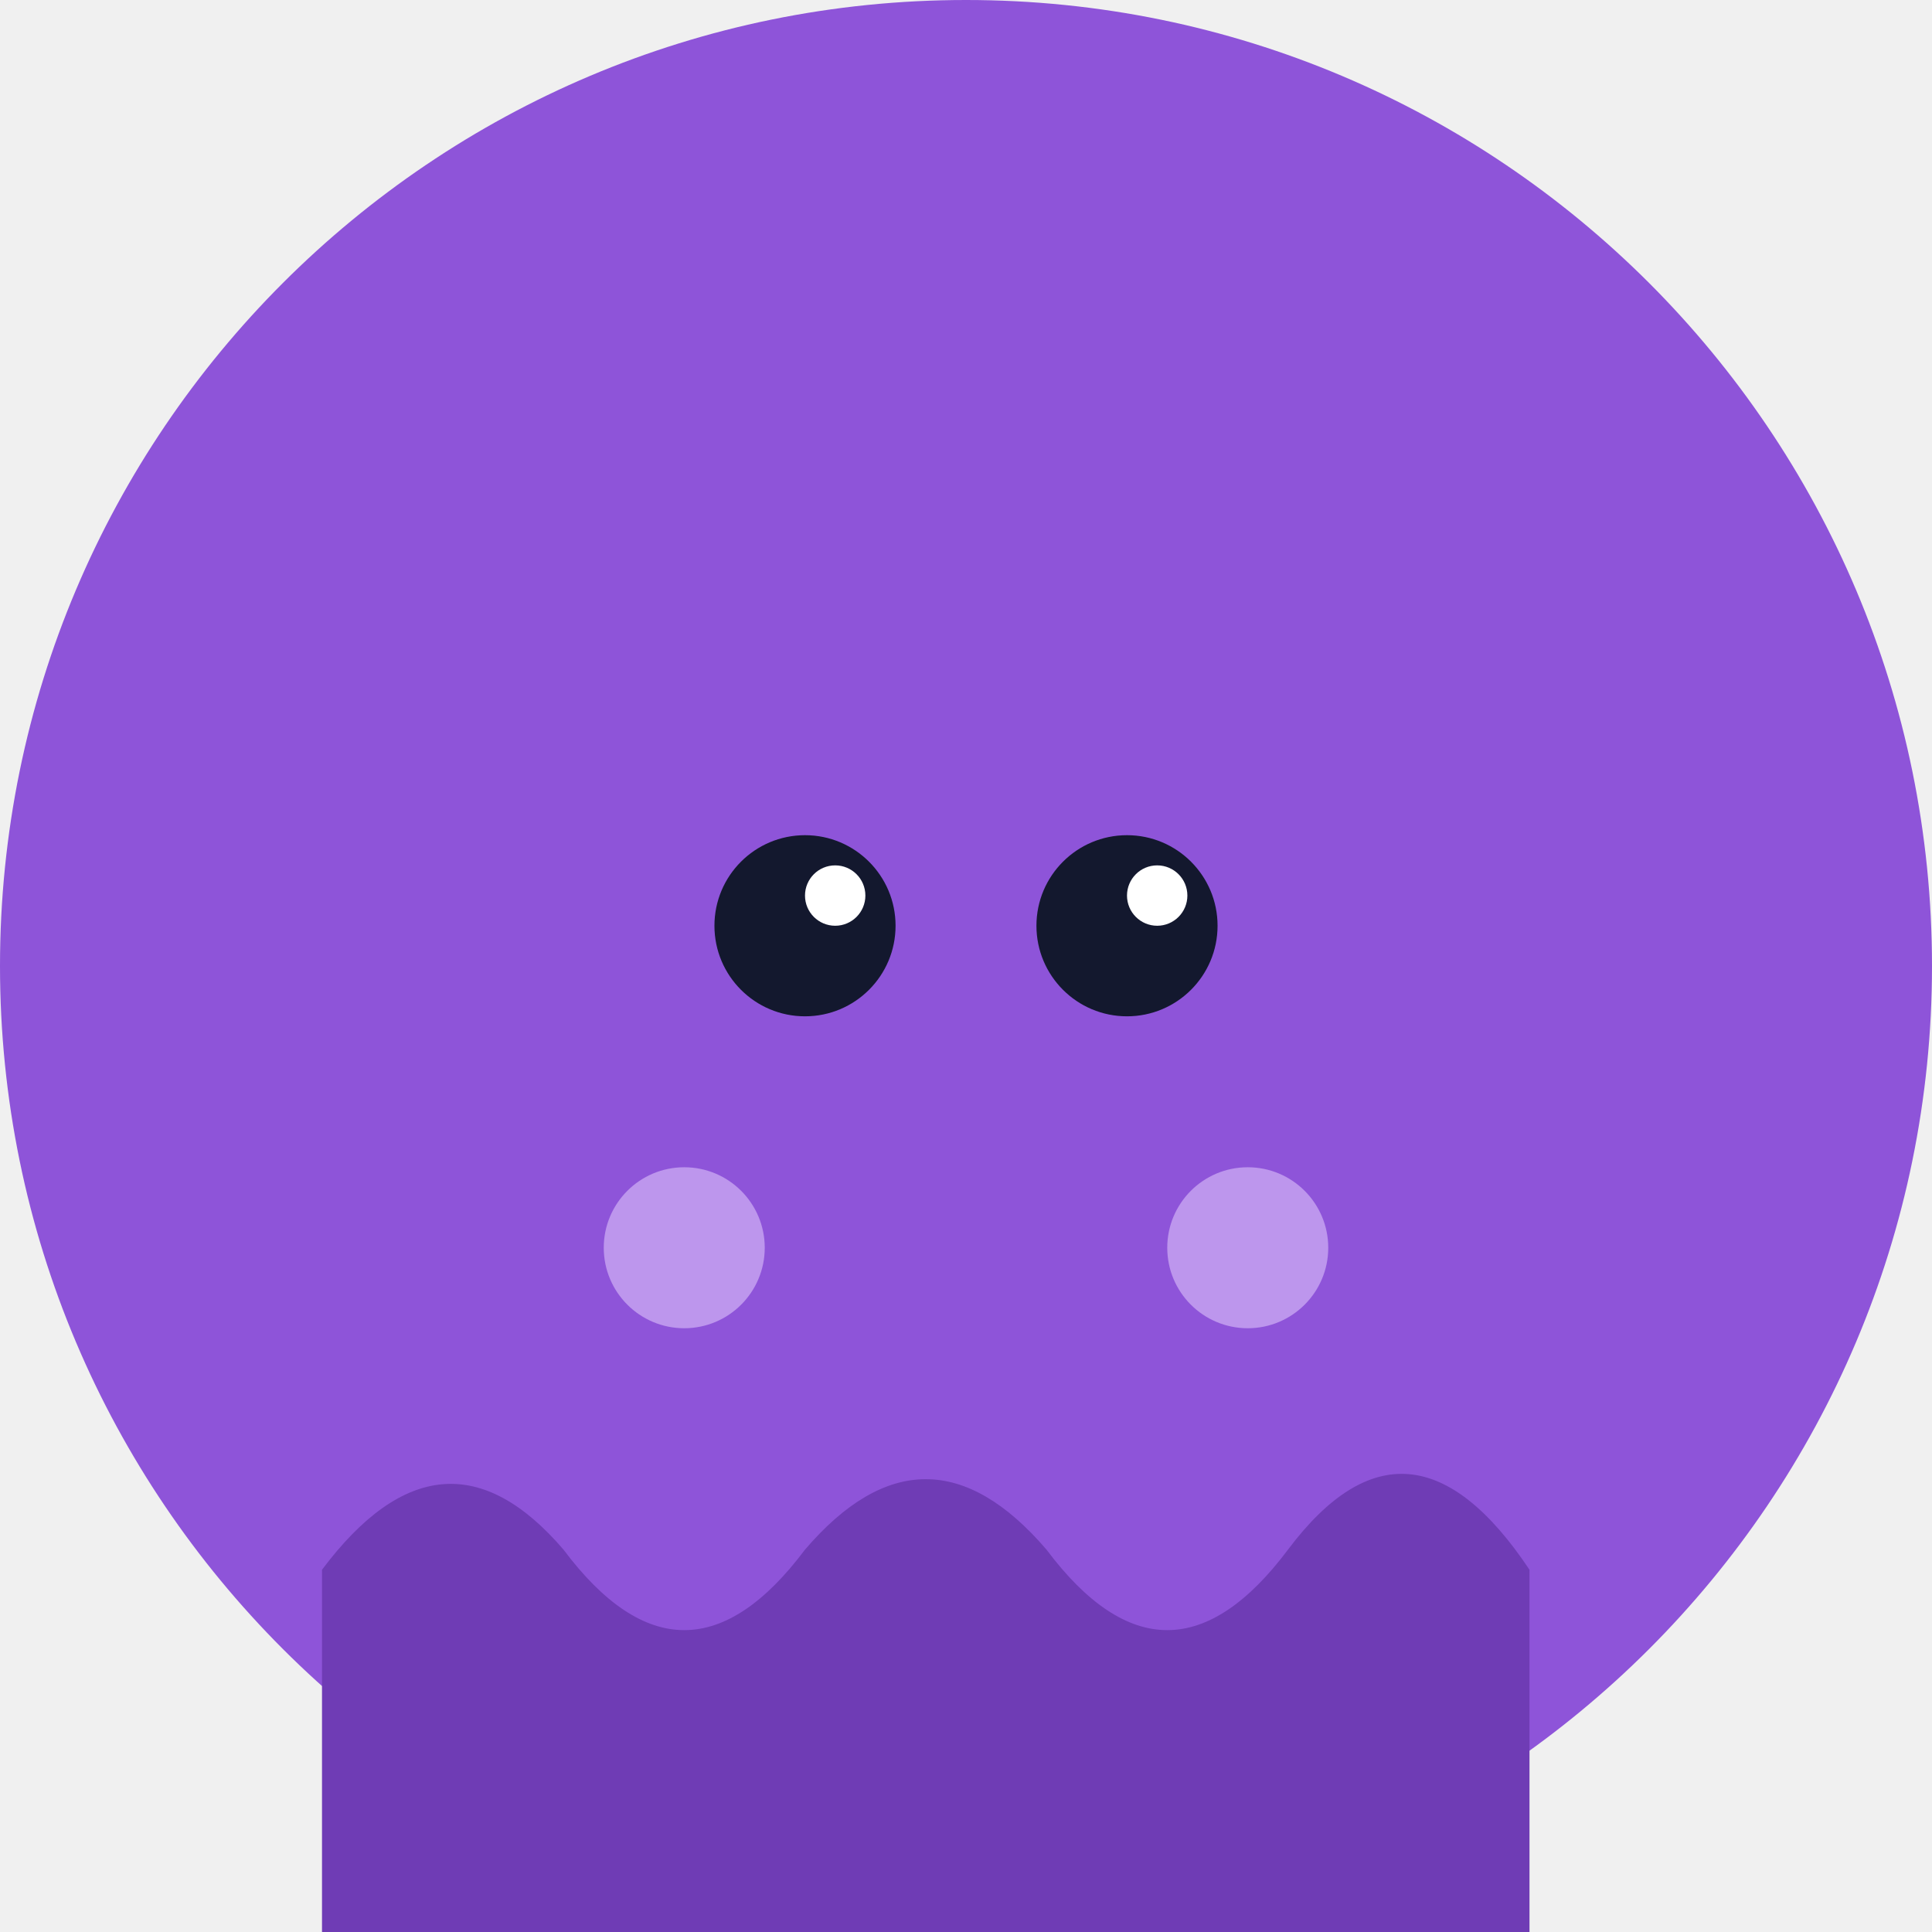
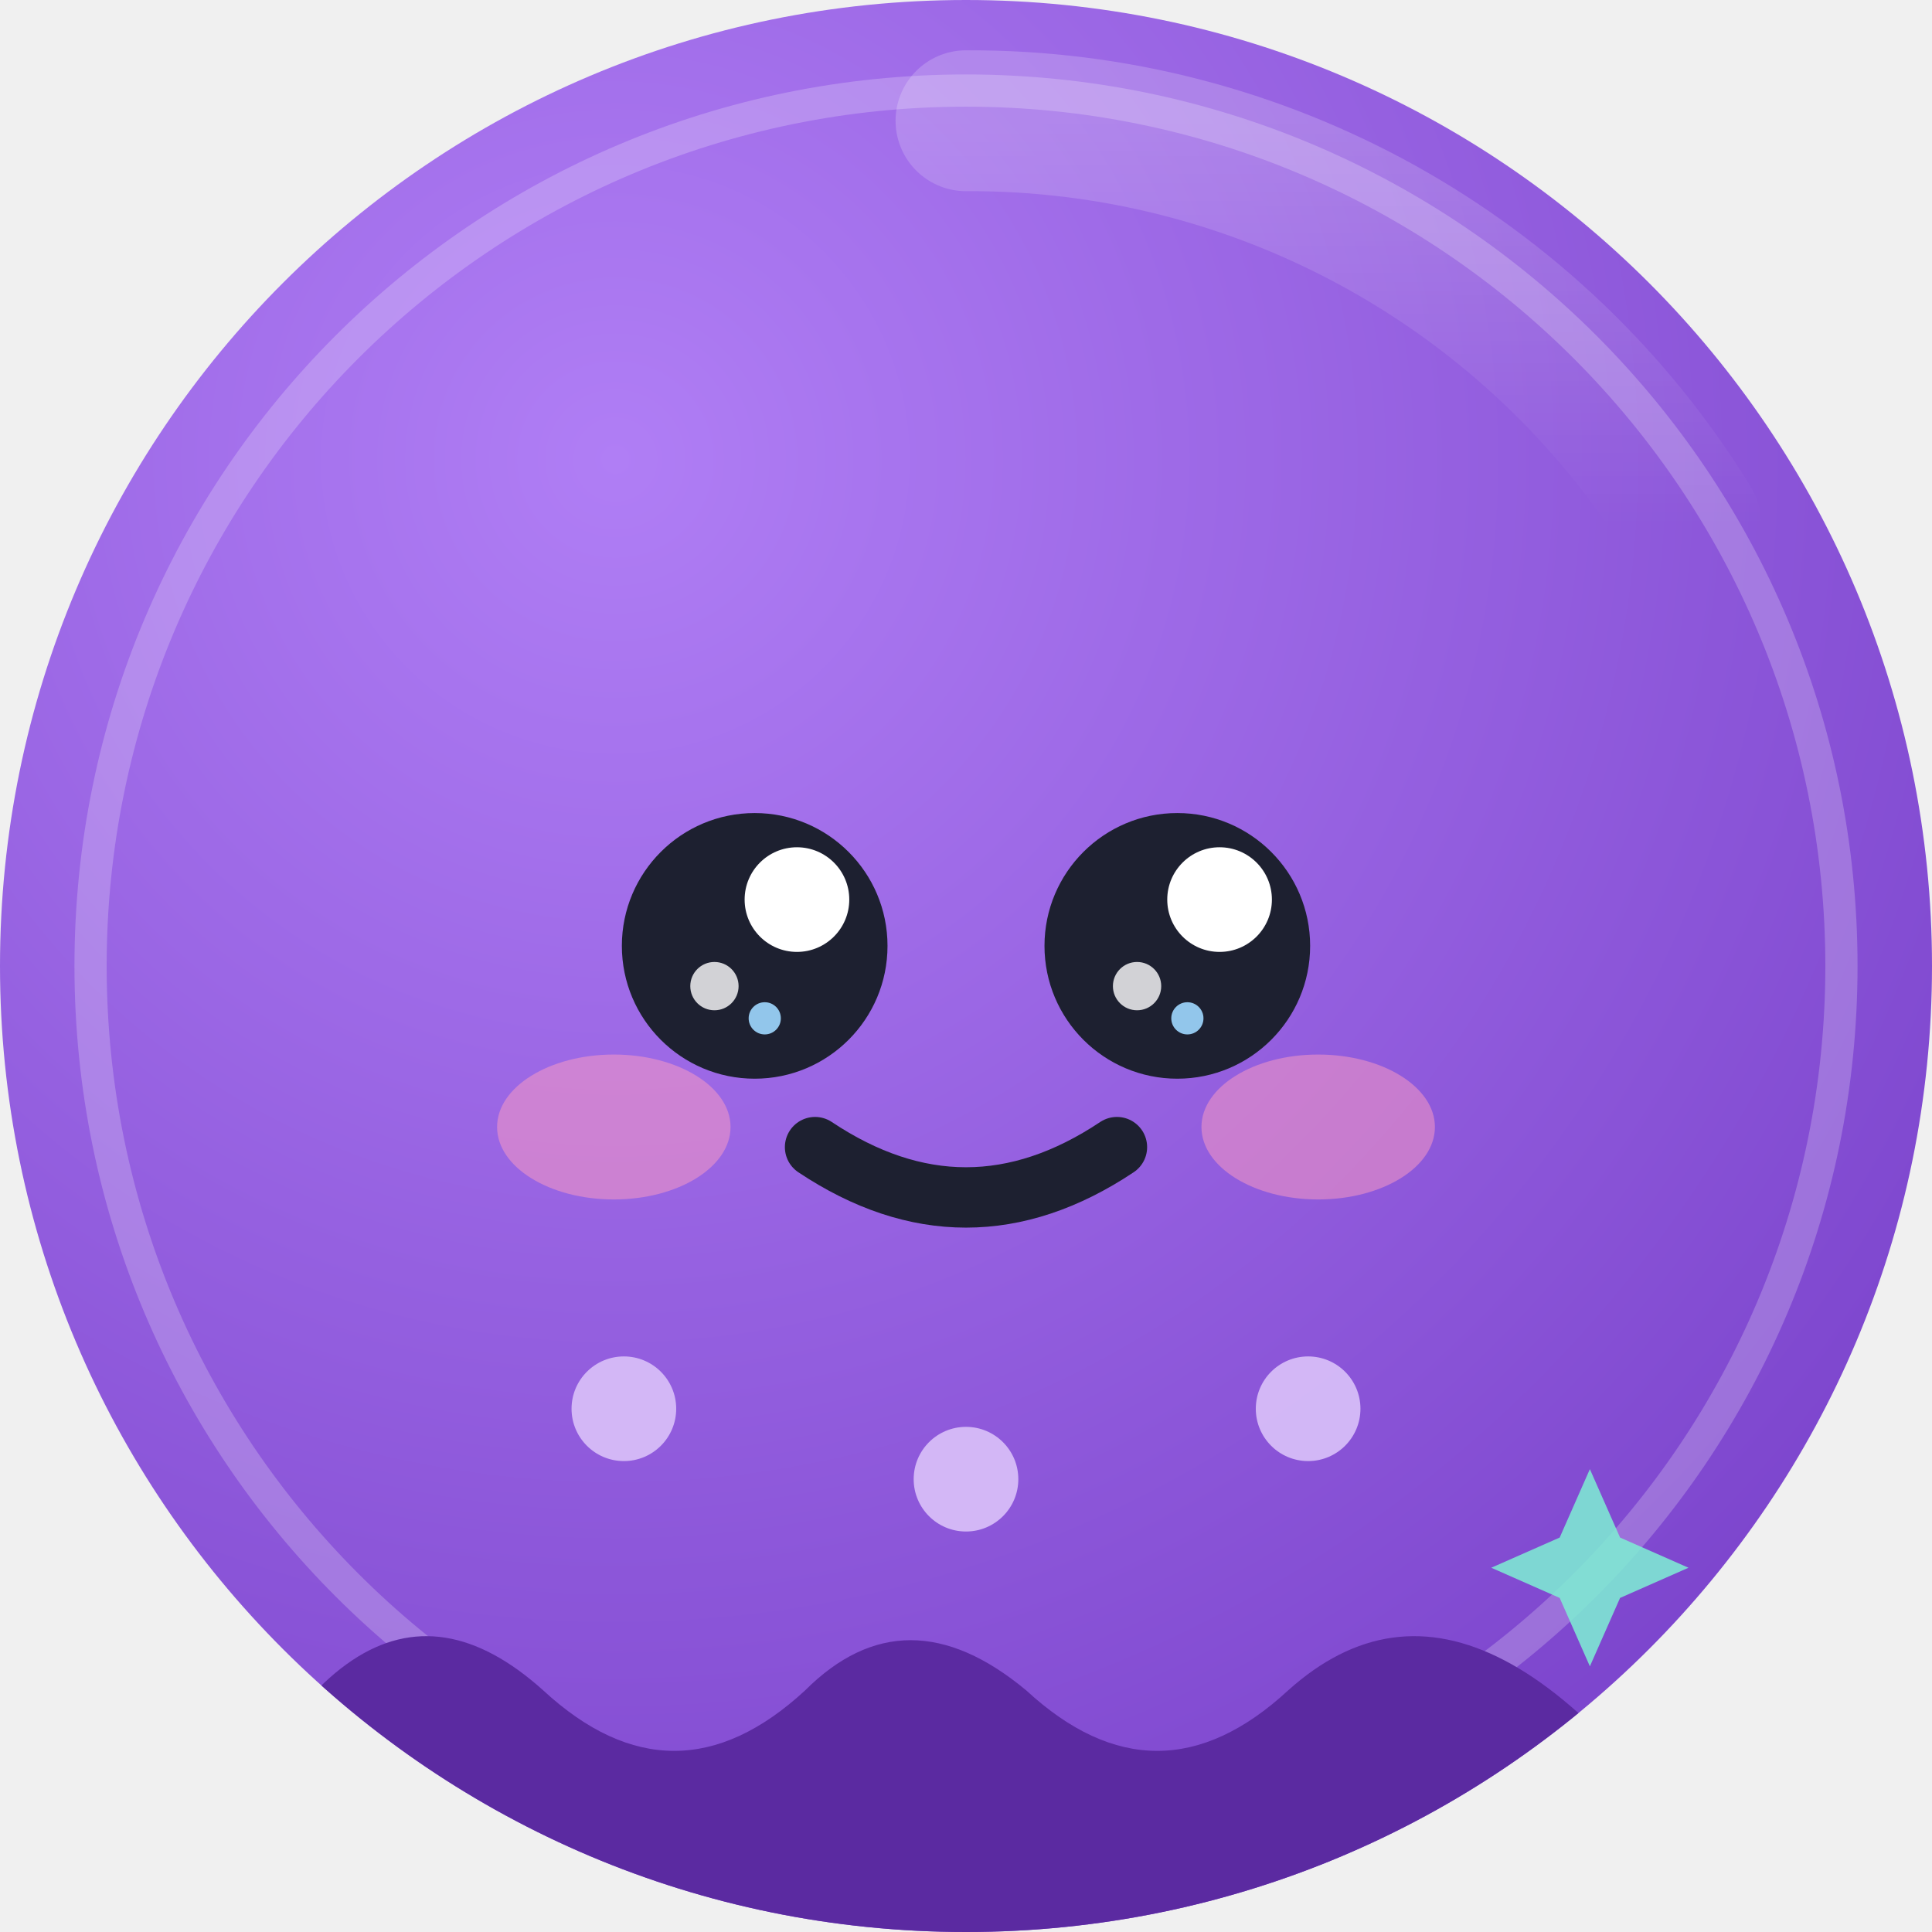
<svg xmlns="http://www.w3.org/2000/svg" viewBox="0 0 96 96">
-   <circle cx="48" cy="48" r="48" fill="#8e54d9" />
-   <path d="M16 78 q6-8 12-1 q6 8 12 0 q6-7 12 0 q6 8 12 0 q6-8 12 1 v18 h-60z" fill="#6f3cb5" />
-   <circle cx="34" cy="62" r="4" fill="#c9a6f2" opacity=".8" />
-   <circle cx="62" cy="62" r="4" fill="#c9a6f2" opacity=".8" />
-   <circle cx="40" cy="46" r="4.5" fill="#13182e" />
-   <circle cx="56" cy="46" r="4.5" fill="#13182e" />
-   <circle cx="41.5" cy="44.5" r="1.5" fill="#fff" />
-   <circle cx="57.5" cy="44.5" r="1.5" fill="#fff" />
+   <defs>
+     <radialGradient id="bg" cx="0.32" cy="0.24" r="1.05">
+       <stop offset="0" stop-color="#b07ef5" />
+       <stop offset="1" stop-color="#6e35c2" />
+     </radialGradient>
+     <linearGradient id="gl" x1="0" y1="0" x2="0" y2="1">
+       <stop offset="0" stop-color="#ffffff" stop-opacity="0.35" />
+       <stop offset="1" stop-color="#ffffff" stop-opacity="0" />
+     </linearGradient>
+     <clipPath id="cp">
+       <circle cx="48" cy="48" r="48" />
+     </clipPath>
+   </defs>
+   <circle cx="48" cy="48" r="48" fill="url(#bg)" />
+   <circle cx="48" cy="48" r="43.5" fill="none" stroke="#ffffff" stroke-opacity="0.22" stroke-width="1.6" />
+   <g clip-path="url(#cp)">
+     <path d="M9 96 Q17 75 27 84 Q33.5 90 40 84 Q45 79 51 84 Q57.5 90 64 84 Q74 75 87 96 Z" fill="#5b2aa1" />
+     <circle cx="31" cy="70" r="2.6" fill="#d6bcf8" opacity=".95" />
+     <circle cx="48" cy="73.5" r="2.6" fill="#d6bcf8" opacity=".95" />
+     <circle cx="65" cy="70" r="2.6" fill="#d6bcf8" opacity=".95" />
+     <circle cx="37.5" cy="47" r="6.6" fill="#1d2030" />
+     <circle cx="58.5" cy="47" r="6.6" fill="#1d2030" />
+     <circle cx="39.6" cy="44.7" r="2.6" fill="#fff" />
+     <circle cx="60.6" cy="44.7" r="2.6" fill="#fff" />
+     <circle cx="35.5" cy="49" r="1.2" fill="#fff" opacity=".8" />
+     <circle cx="56.5" cy="49" r="1.2" fill="#fff" opacity=".8" />
+     <circle cx="38.0" cy="50.6" r="0.8" fill="#9fd8ff" opacity=".9" />
+     <circle cx="59.0" cy="50.6" r="0.8" fill="#9fd8ff" opacity=".9" />
+     <ellipse cx="30.5" cy="56" rx="5.8" ry="3.6" fill="#ff9ec1" opacity="0.5" />
+     <ellipse cx="65.5" cy="56" rx="5.8" ry="3.6" fill="#ff9ec1" opacity="0.5" />
+     <path d="M40.5 57 Q48 62 55.5 57" stroke="#1d2030" stroke-width="3" fill="none" stroke-linecap="round" />
+   </g>
+   <path d="M48 6 a42 42 0 0 1 36 20" stroke="url(#gl)" stroke-width="7" fill="none" stroke-linecap="round" opacity=".55" />
+   <path d="M79 73 l1.5 3.4 3.4 1.5 -3.4 1.5 -1.5 3.4 -1.5-3.4 -3.4-1.5 3.4-1.5z" fill="#7ef0d4" opacity=".85" />
</svg>
